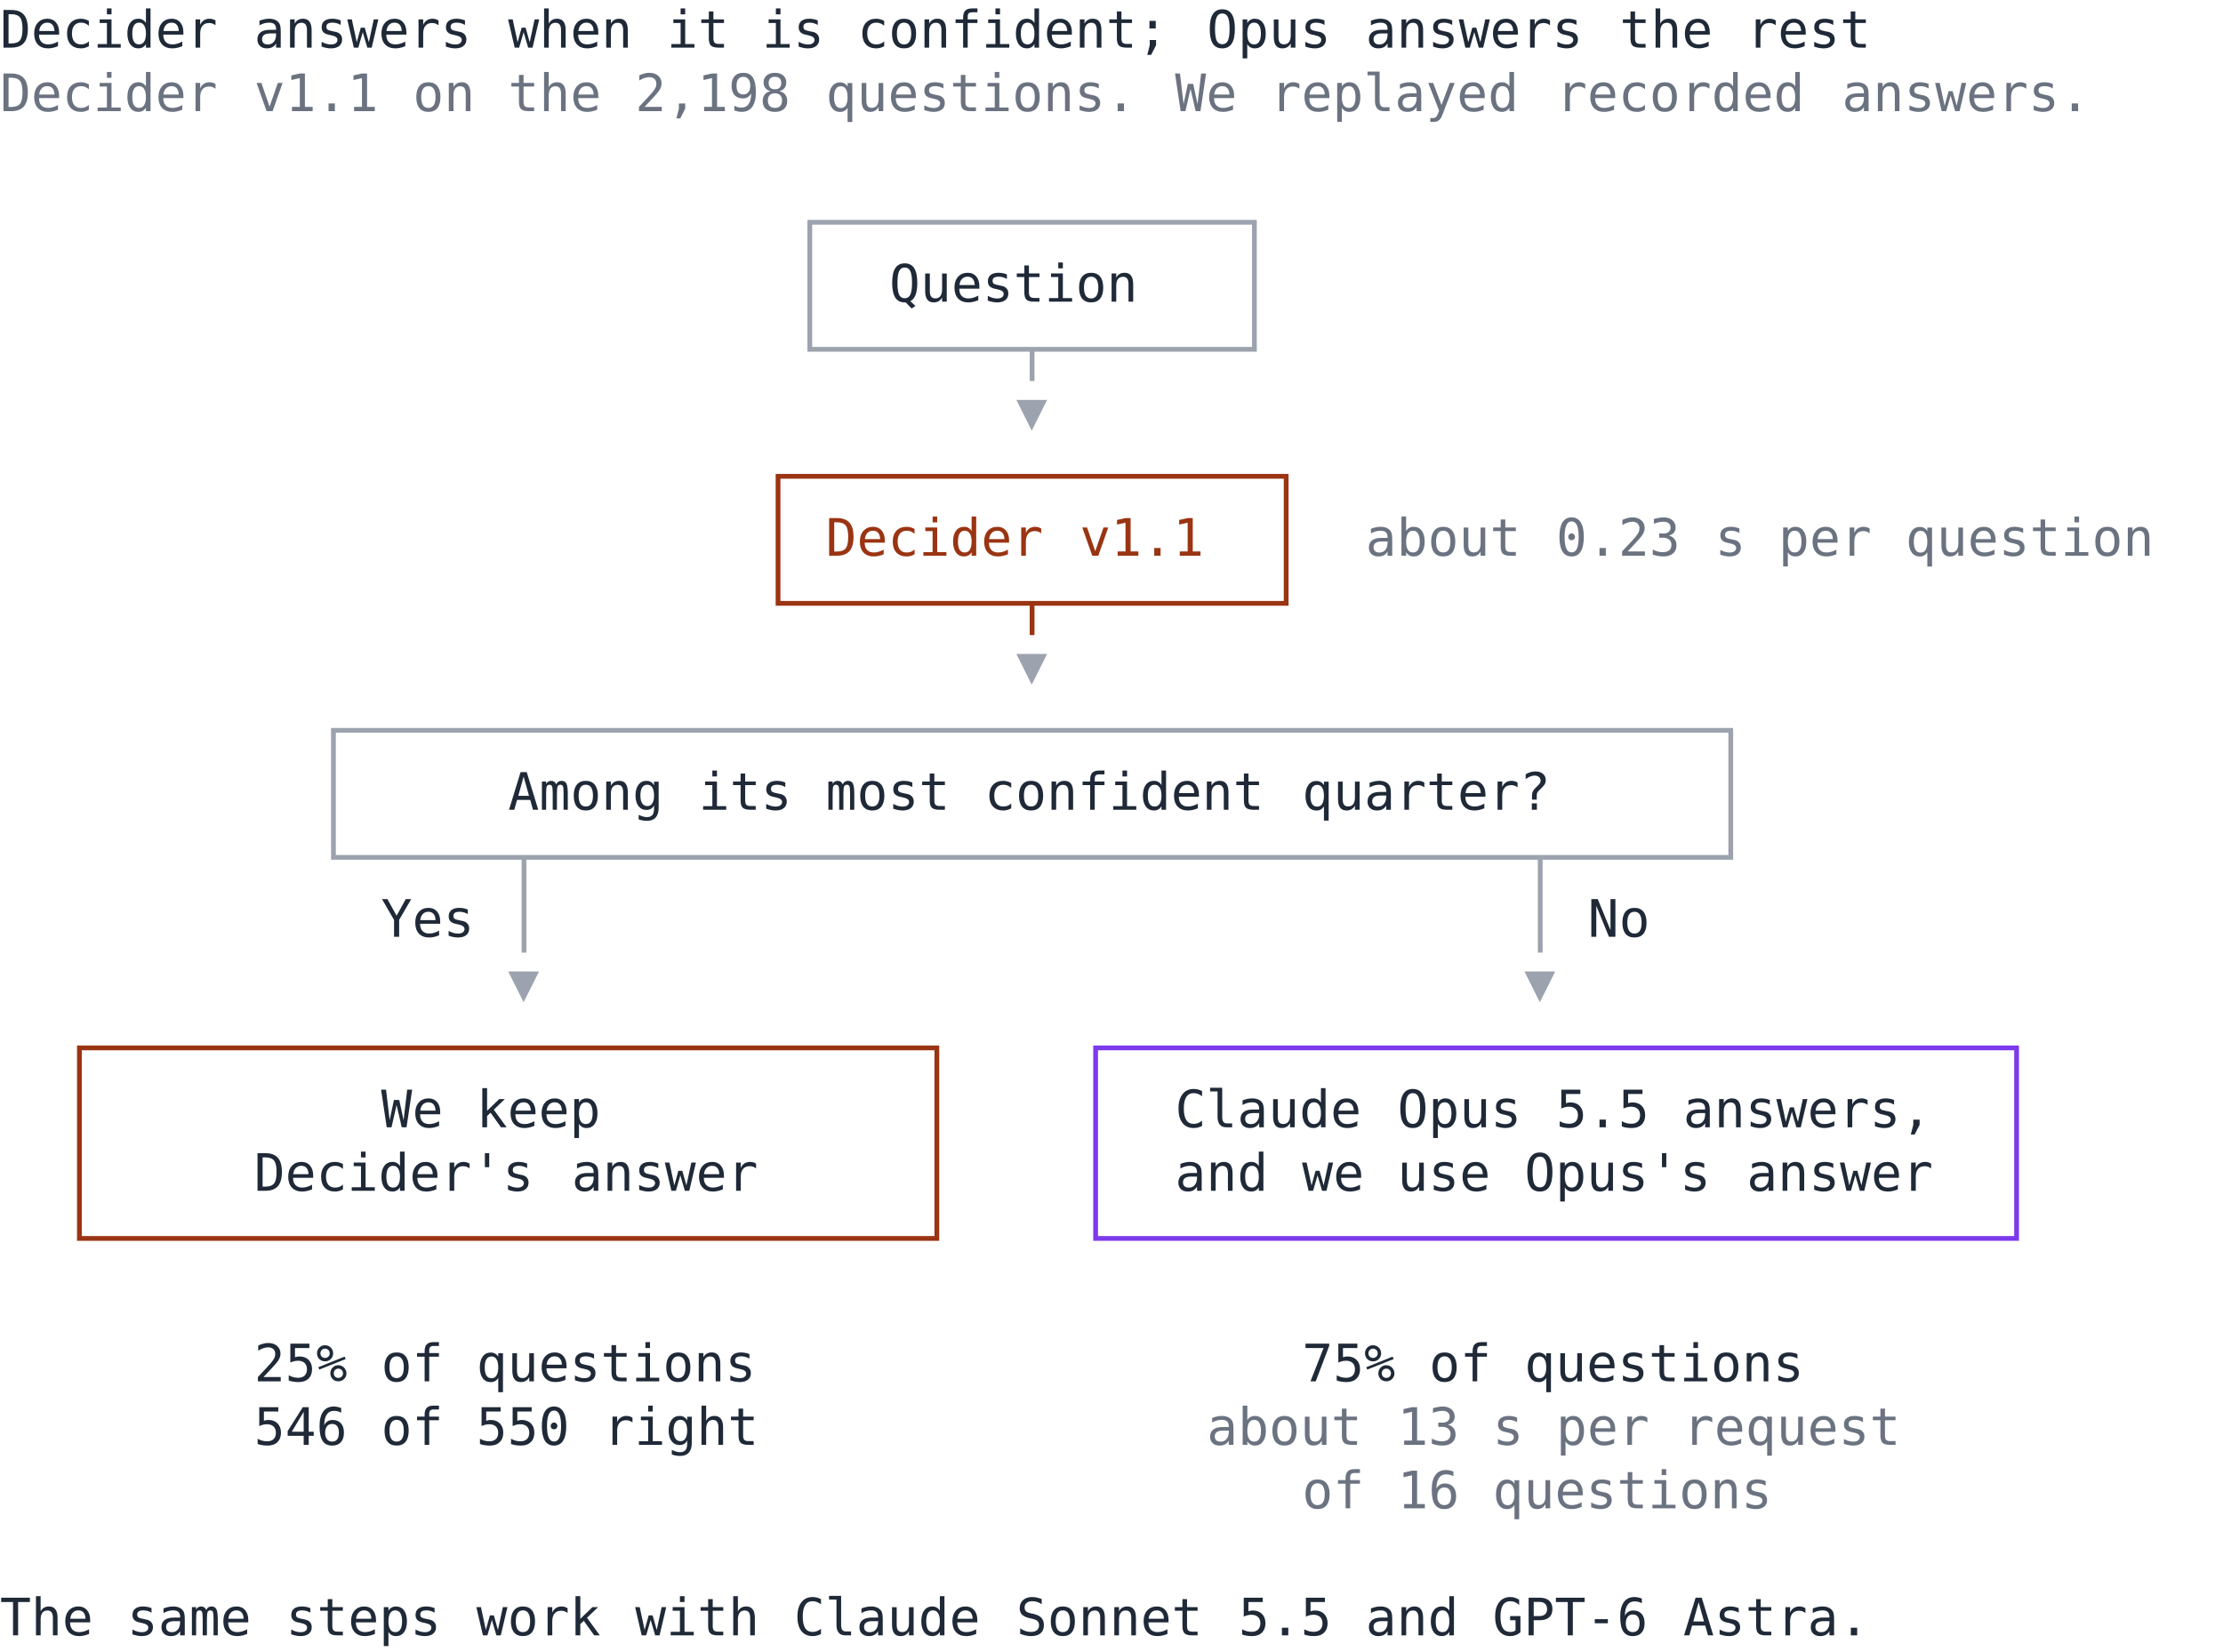
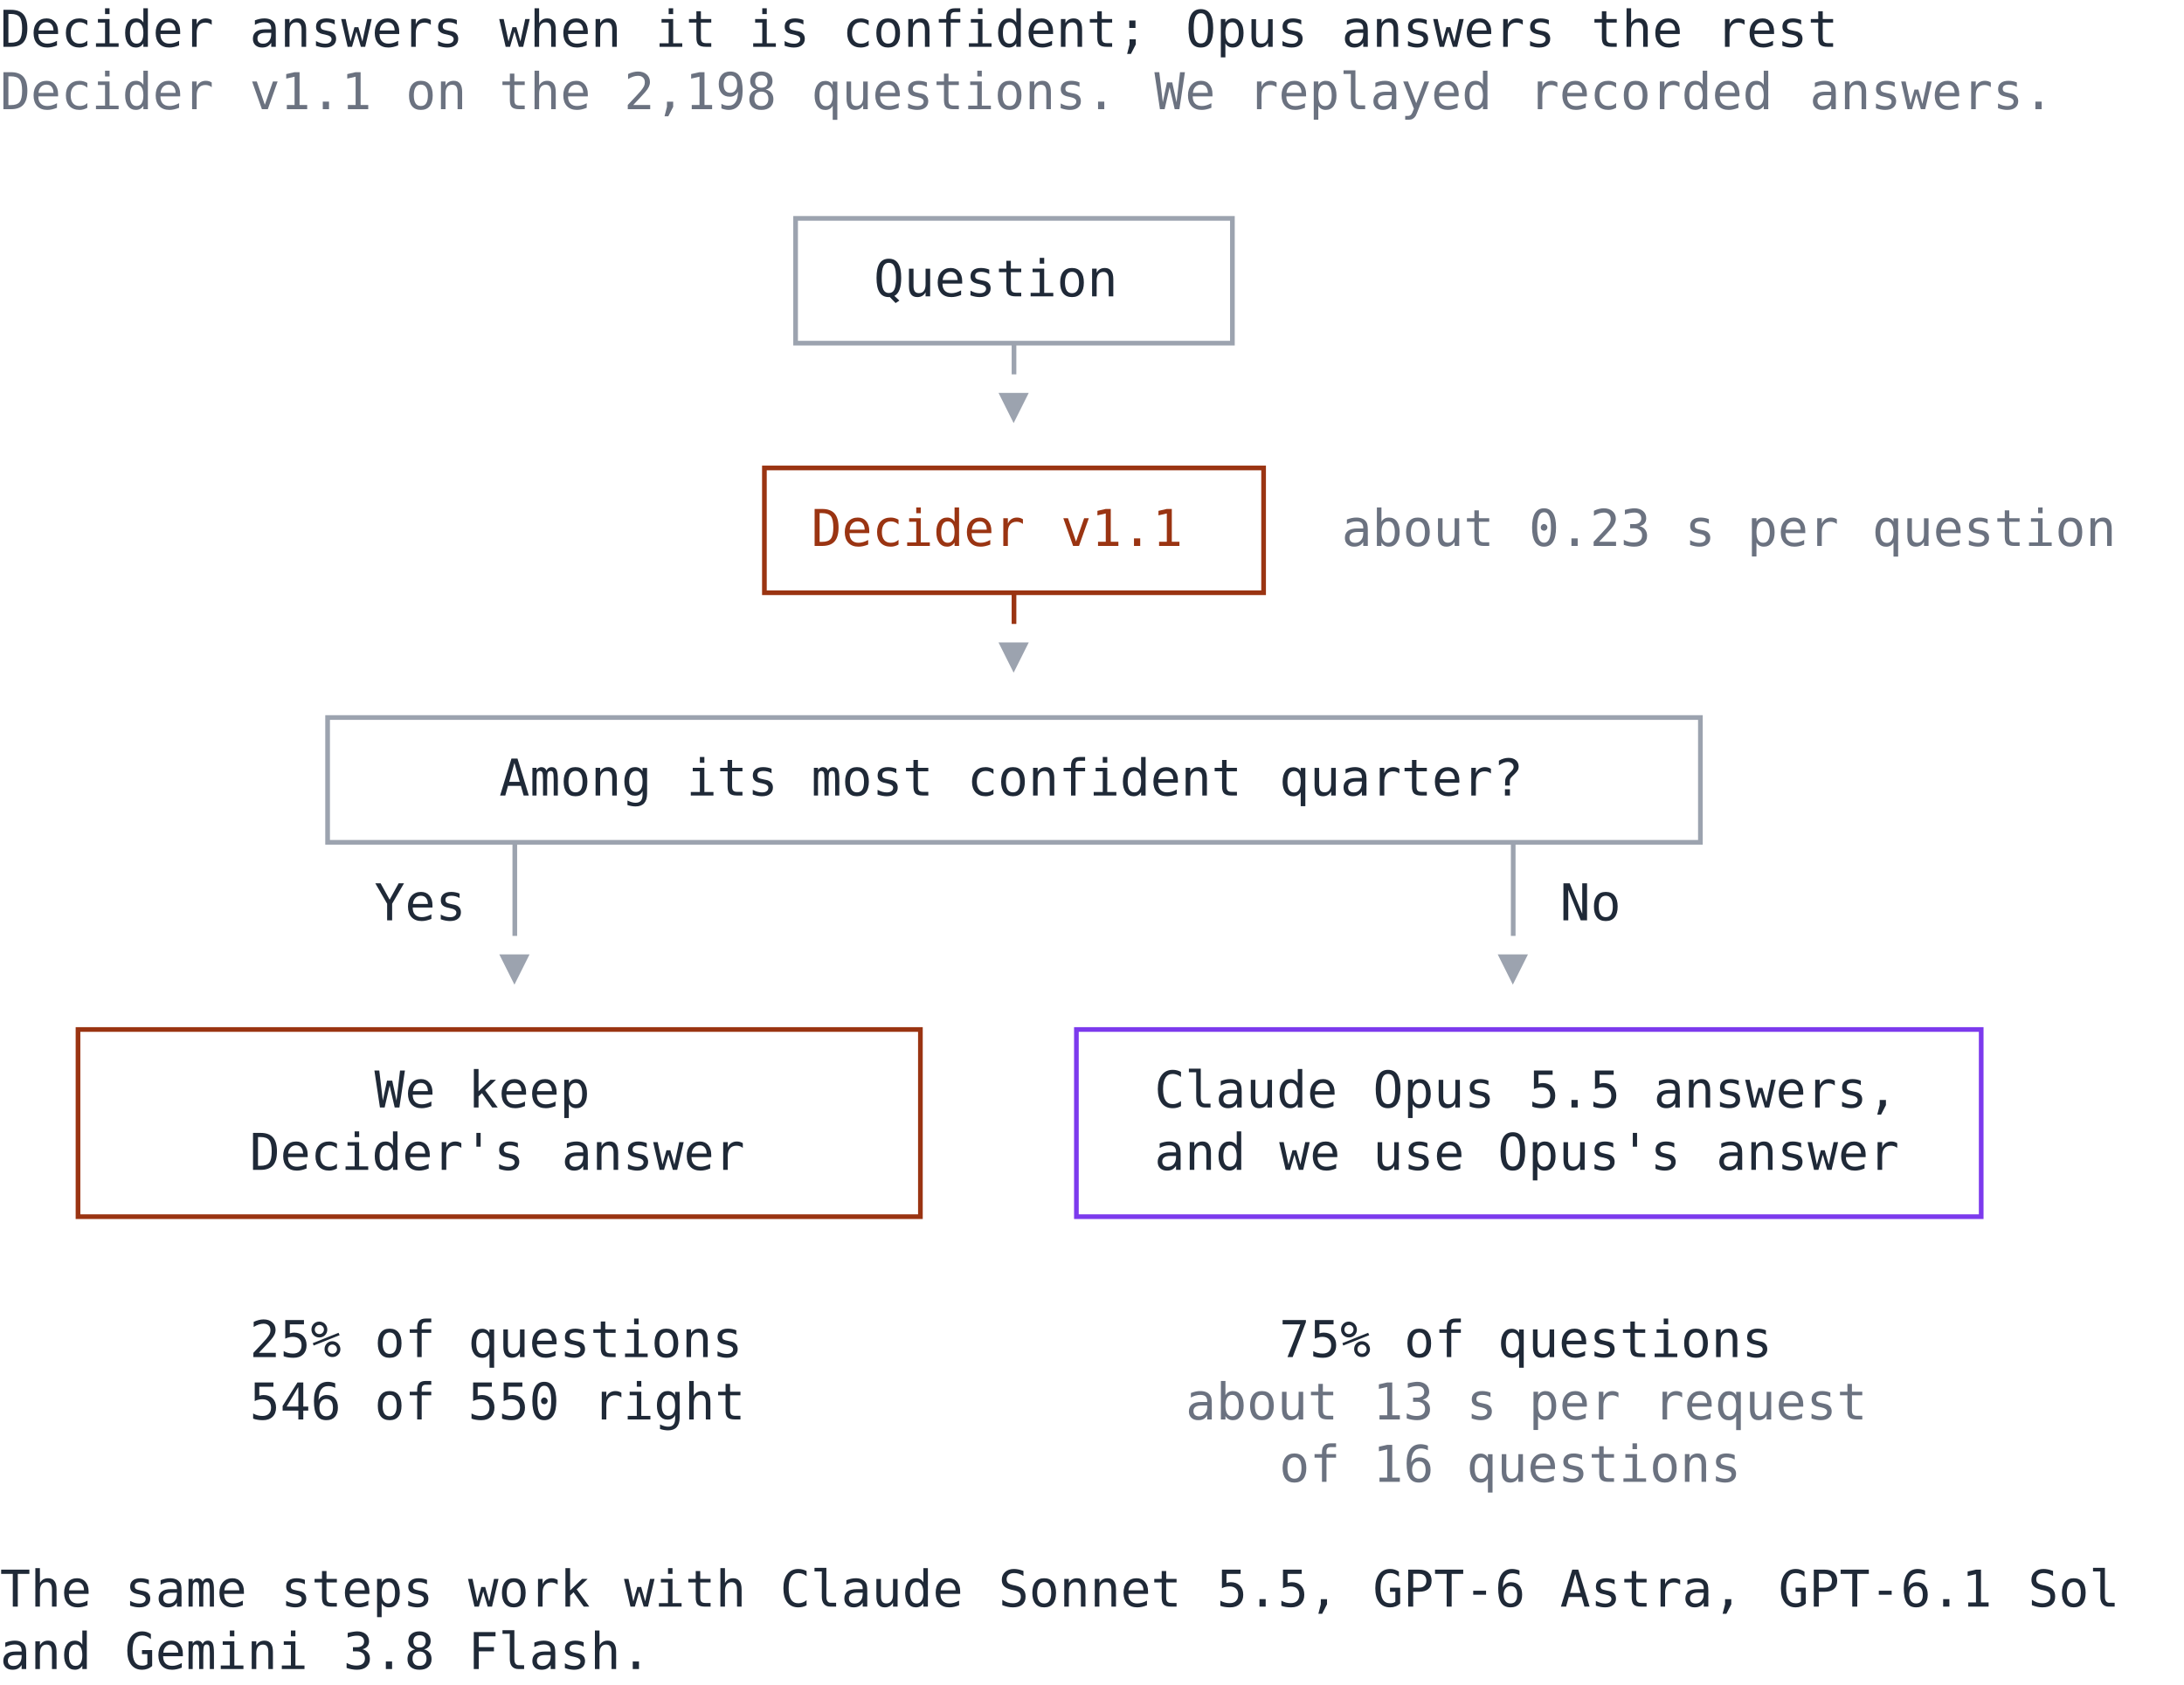
- <svg xmlns="http://www.w3.org/2000/svg" viewBox="0 0 560 416" width="560" height="416" role="img">
+ <svg xmlns="http://www.w3.org/2000/svg" viewBox="0 0 560 432" width="560" height="432" role="img">
  <style>text{font:13px ui-monospace,SFMono-Regular,Menlo,Consolas,"DejaVu Sans Mono",monospace;white-space:pre}</style>
  <path fill="#7c3aed" d="M275.4 263.4h1.2v8.6h-1.2zM275.4 263.4h4.6v1.2h-4.6zM280 263.4h4.6v1.2h-4.6zM283.4 263.4h4.6v1.2h-4.6zM288 263.4h4.6v1.2h-4.6zM291.4 263.4h4.6v1.2h-4.6zM296 263.4h4.6v1.2h-4.6zM299.4 263.4h4.6v1.2h-4.6zM304 263.4h4.6v1.2h-4.6zM307.4 263.4h4.6v1.2h-4.6zM312 263.4h4.6v1.2h-4.6zM315.4 263.4h4.6v1.2h-4.6zM320 263.4h4.6v1.2h-4.6zM323.4 263.4h4.6v1.2h-4.6zM328 263.4h4.6v1.2h-4.6zM331.4 263.4h4.6v1.2h-4.6zM336 263.4h4.6v1.2h-4.6zM339.4 263.4h4.6v1.2h-4.6zM344 263.4h4.6v1.2h-4.6zM347.4 263.4h4.6v1.2h-4.6zM352 263.4h4.6v1.2h-4.6zM355.4 263.4h4.6v1.2h-4.6zM360 263.4h4.6v1.2h-4.6zM363.4 263.4h4.6v1.2h-4.6zM368 263.4h4.6v1.2h-4.6zM371.4 263.4h4.6v1.2h-4.6zM376 263.4h4.6v1.2h-4.6zM379.4 263.4h4.6v1.2h-4.6zM384 263.4h4.6v1.2h-4.6zM387.4 263.4h4.6v1.2h-4.6zM392 263.4h4.6v1.2h-4.6zM395.4 263.4h4.6v1.2h-4.6zM400 263.4h4.6v1.2h-4.6zM403.4 263.4h4.6v1.2h-4.6zM408 263.4h4.6v1.2h-4.6zM411.4 263.4h4.6v1.2h-4.6zM416 263.4h4.6v1.2h-4.6zM419.4 263.4h4.6v1.2h-4.6zM424 263.4h4.6v1.2h-4.6zM427.4 263.4h4.6v1.2h-4.6zM432 263.4h4.6v1.2h-4.6zM435.4 263.4h4.6v1.2h-4.6zM440 263.4h4.6v1.2h-4.6zM443.4 263.4h4.6v1.2h-4.6zM448 263.4h4.6v1.2h-4.6zM451.4 263.4h4.6v1.2h-4.6zM456 263.4h4.6v1.2h-4.6zM459.4 263.4h4.6v1.2h-4.6zM464 263.4h4.6v1.2h-4.6zM467.4 263.4h4.6v1.2h-4.6zM472 263.4h4.6v1.2h-4.6zM475.4 263.4h4.6v1.2h-4.6zM480 263.4h4.6v1.2h-4.6zM483.4 263.4h4.6v1.2h-4.6zM488 263.4h4.6v1.2h-4.6zM491.4 263.4h4.6v1.2h-4.6zM496 263.4h4.6v1.2h-4.6zM499.4 263.4h4.6v1.2h-4.6zM507.4 263.4h1.2v8.6h-1.2zM504 263.4h4.6v1.2h-4.6zM275.4 272h1.2v8.6h-1.2zM275.4 279.4h1.2v8.6h-1.2zM507.4 272h1.2v8.6h-1.2zM507.4 279.4h1.2v8.6h-1.2zM275.4 288h1.2v8.6h-1.2zM275.4 295.4h1.2v8.6h-1.2zM507.4 288h1.2v8.6h-1.2zM507.4 295.4h1.2v8.6h-1.2zM275.4 304h1.2v8.6h-1.2zM275.4 311.4h4.6v1.2h-4.6zM280 311.4h4.6v1.2h-4.6zM283.4 311.4h4.6v1.2h-4.6zM288 311.4h4.6v1.2h-4.6zM291.4 311.4h4.6v1.2h-4.6zM296 311.4h4.6v1.2h-4.6zM299.4 311.4h4.6v1.2h-4.6zM304 311.4h4.6v1.2h-4.6zM307.4 311.4h4.6v1.2h-4.6zM312 311.4h4.6v1.2h-4.6zM315.4 311.4h4.6v1.2h-4.6zM320 311.4h4.6v1.2h-4.6zM323.4 311.4h4.6v1.2h-4.6zM328 311.4h4.6v1.2h-4.6zM331.4 311.4h4.6v1.2h-4.6zM336 311.4h4.6v1.2h-4.6zM339.4 311.4h4.6v1.2h-4.6zM344 311.4h4.6v1.2h-4.6zM347.4 311.4h4.6v1.2h-4.6zM352 311.4h4.6v1.2h-4.6zM355.4 311.4h4.6v1.2h-4.6zM360 311.4h4.6v1.2h-4.6zM363.4 311.4h4.6v1.2h-4.6zM368 311.4h4.6v1.2h-4.6zM371.4 311.4h4.6v1.2h-4.6zM376 311.4h4.6v1.2h-4.6zM379.4 311.4h4.6v1.2h-4.6zM384 311.4h4.6v1.2h-4.6zM387.4 311.4h4.6v1.2h-4.6zM392 311.4h4.6v1.2h-4.6zM395.4 311.4h4.6v1.2h-4.6zM400 311.4h4.6v1.2h-4.6zM403.4 311.4h4.6v1.2h-4.6zM408 311.4h4.6v1.2h-4.6zM411.4 311.4h4.6v1.2h-4.6zM416 311.4h4.6v1.2h-4.6zM419.4 311.4h4.6v1.2h-4.6zM424 311.4h4.6v1.2h-4.6zM427.4 311.4h4.6v1.2h-4.6zM432 311.4h4.6v1.2h-4.6zM435.4 311.4h4.6v1.2h-4.6zM440 311.4h4.6v1.2h-4.6zM443.4 311.4h4.6v1.2h-4.6zM448 311.4h4.6v1.2h-4.6zM451.4 311.4h4.6v1.2h-4.6zM456 311.4h4.6v1.2h-4.6zM459.4 311.4h4.6v1.2h-4.6zM464 311.4h4.6v1.2h-4.6zM467.4 311.4h4.6v1.2h-4.6zM472 311.4h4.6v1.2h-4.6zM475.4 311.4h4.6v1.2h-4.6zM480 311.4h4.6v1.2h-4.6zM483.4 311.4h4.6v1.2h-4.6zM488 311.4h4.6v1.2h-4.6zM491.4 311.4h4.6v1.2h-4.6zM496 311.4h4.6v1.2h-4.6zM499.4 311.4h4.6v1.2h-4.6zM507.4 304h1.2v8.6h-1.2zM504 311.4h4.6v1.2h-4.6z" />
  <path fill="#9a3412" d="M195.4 119.4h1.2v8.6h-1.2zM195.4 119.4h4.6v1.2h-4.6zM200 119.4h4.6v1.2h-4.6zM203.4 119.4h4.6v1.2h-4.6zM208 119.4h4.6v1.2h-4.6zM211.4 119.4h4.6v1.2h-4.6zM216 119.4h4.6v1.2h-4.6zM219.4 119.4h4.6v1.2h-4.6zM224 119.4h4.6v1.2h-4.6zM227.4 119.4h4.6v1.2h-4.6zM232 119.4h4.6v1.2h-4.6zM235.4 119.4h4.6v1.2h-4.6zM240 119.4h4.6v1.2h-4.6zM243.4 119.4h4.6v1.2h-4.6zM248 119.4h4.6v1.2h-4.6zM251.4 119.4h4.6v1.2h-4.6zM256 119.4h4.6v1.2h-4.6zM259.4 119.4h4.6v1.2h-4.6zM264 119.4h4.6v1.2h-4.6zM267.4 119.4h4.6v1.2h-4.6zM272 119.4h4.6v1.2h-4.6zM275.4 119.4h4.6v1.2h-4.6zM280 119.4h4.6v1.2h-4.6zM283.4 119.4h4.6v1.2h-4.6zM288 119.4h4.6v1.2h-4.6zM291.4 119.4h4.6v1.2h-4.6zM296 119.4h4.6v1.2h-4.6zM299.4 119.4h4.6v1.2h-4.6zM304 119.4h4.6v1.2h-4.6zM307.4 119.4h4.6v1.2h-4.6zM312 119.4h4.6v1.2h-4.6zM315.4 119.4h4.6v1.2h-4.6zM323.4 119.4h1.2v8.6h-1.2zM320 119.4h4.6v1.2h-4.6zM195.4 128h1.2v8.6h-1.2zM195.4 135.4h1.2v8.6h-1.2zM323.4 128h1.2v8.6h-1.2zM323.4 135.4h1.2v8.6h-1.2zM195.4 144h1.2v8.6h-1.2zM195.4 151.4h4.6v1.2h-4.6zM200 151.4h4.6v1.2h-4.6zM203.4 151.4h4.6v1.2h-4.6zM208 151.4h4.6v1.2h-4.6zM211.4 151.4h4.6v1.2h-4.6zM216 151.4h4.6v1.2h-4.6zM219.4 151.4h4.6v1.2h-4.6zM224 151.4h4.6v1.2h-4.6zM227.4 151.4h4.6v1.2h-4.6zM232 151.4h4.6v1.2h-4.6zM235.4 151.4h4.6v1.2h-4.6zM240 151.4h4.6v1.2h-4.6zM243.4 151.4h4.6v1.2h-4.6zM248 151.4h4.6v1.2h-4.6zM251.4 151.4h4.6v1.2h-4.6zM259.4 151.4h1.2v8.6h-1.2zM256 151.4h4.6v1.2h-4.6zM259.4 151.4h4.6v1.2h-4.6zM264 151.4h4.6v1.2h-4.6zM267.4 151.4h4.6v1.2h-4.6zM272 151.4h4.6v1.2h-4.6zM275.4 151.4h4.6v1.2h-4.6zM280 151.4h4.6v1.2h-4.6zM283.4 151.4h4.6v1.2h-4.6zM288 151.4h4.6v1.2h-4.6zM291.4 151.4h4.6v1.2h-4.6zM296 151.4h4.6v1.2h-4.6zM299.4 151.4h4.6v1.2h-4.6zM304 151.4h4.6v1.2h-4.6zM307.4 151.4h4.6v1.2h-4.6zM312 151.4h4.6v1.2h-4.6zM315.4 151.4h4.6v1.2h-4.6zM323.4 144h1.2v8.6h-1.2zM320 151.4h4.6v1.2h-4.6zM19.4 263.4h1.2v8.6h-1.2zM19.4 263.4h4.6v1.2h-4.6zM24 263.4h4.6v1.2h-4.6zM27.4 263.4h4.6v1.2h-4.6zM32 263.4h4.6v1.2h-4.6zM35.4 263.4h4.6v1.2h-4.6zM40 263.4h4.6v1.2h-4.6zM43.4 263.4h4.6v1.2h-4.6zM48 263.4h4.6v1.2h-4.6zM51.4 263.4h4.6v1.2h-4.6zM56 263.4h4.6v1.2h-4.6zM59.4 263.4h4.6v1.2h-4.6zM64 263.4h4.6v1.2h-4.6zM67.4 263.4h4.6v1.2h-4.6zM72 263.4h4.6v1.2h-4.6zM75.4 263.4h4.6v1.2h-4.6zM80 263.4h4.6v1.2h-4.6zM83.4 263.4h4.6v1.2h-4.6zM88 263.4h4.6v1.2h-4.6zM91.4 263.4h4.6v1.2h-4.6zM96 263.4h4.6v1.2h-4.6zM99.4 263.4h4.6v1.2h-4.6zM104 263.4h4.6v1.2h-4.6zM107.4 263.4h4.6v1.2h-4.6zM112 263.4h4.6v1.2h-4.6zM115.4 263.4h4.6v1.2h-4.6zM120 263.4h4.6v1.2h-4.6zM123.4 263.4h4.6v1.2h-4.6zM128 263.4h4.6v1.2h-4.6zM131.4 263.4h4.6v1.2h-4.6zM136 263.4h4.6v1.2h-4.6zM139.4 263.4h4.6v1.2h-4.6zM144 263.4h4.6v1.2h-4.6zM147.4 263.4h4.6v1.2h-4.6zM152 263.4h4.6v1.2h-4.6zM155.4 263.4h4.6v1.2h-4.6zM160 263.4h4.6v1.2h-4.6zM163.4 263.4h4.6v1.2h-4.6zM168 263.4h4.6v1.2h-4.6zM171.4 263.4h4.6v1.2h-4.6zM176 263.4h4.6v1.2h-4.6zM179.4 263.4h4.6v1.2h-4.6zM184 263.4h4.6v1.2h-4.6zM187.4 263.4h4.6v1.2h-4.6zM192 263.4h4.6v1.2h-4.6zM195.4 263.4h4.6v1.2h-4.6zM200 263.4h4.6v1.2h-4.6zM203.4 263.4h4.6v1.2h-4.6zM208 263.4h4.6v1.2h-4.6zM211.4 263.4h4.6v1.2h-4.6zM216 263.4h4.6v1.2h-4.6zM219.4 263.4h4.6v1.2h-4.6zM224 263.4h4.6v1.2h-4.6zM227.4 263.4h4.6v1.2h-4.6zM235.4 263.4h1.2v8.6h-1.2zM232 263.4h4.6v1.2h-4.6zM19.4 272h1.2v8.6h-1.2zM19.4 279.4h1.2v8.6h-1.2zM235.4 272h1.2v8.6h-1.2zM235.4 279.4h1.2v8.6h-1.2zM19.4 288h1.2v8.6h-1.2zM19.4 295.4h1.2v8.6h-1.2zM235.4 288h1.2v8.6h-1.2zM235.4 295.4h1.2v8.6h-1.2zM19.4 304h1.2v8.6h-1.2zM19.4 311.4h4.6v1.2h-4.6zM24 311.4h4.6v1.2h-4.6zM27.4 311.4h4.6v1.2h-4.6zM32 311.4h4.6v1.2h-4.6zM35.4 311.4h4.6v1.2h-4.6zM40 311.4h4.6v1.2h-4.6zM43.4 311.4h4.6v1.2h-4.6zM48 311.4h4.6v1.2h-4.6zM51.4 311.4h4.6v1.2h-4.6zM56 311.4h4.6v1.2h-4.6zM59.4 311.4h4.6v1.2h-4.6zM64 311.4h4.6v1.2h-4.6zM67.4 311.4h4.6v1.2h-4.6zM72 311.4h4.6v1.2h-4.6zM75.4 311.4h4.6v1.2h-4.6zM80 311.4h4.6v1.2h-4.6zM83.4 311.4h4.6v1.2h-4.6zM88 311.4h4.6v1.2h-4.6zM91.4 311.4h4.6v1.2h-4.6zM96 311.4h4.6v1.2h-4.6zM99.4 311.4h4.6v1.2h-4.6zM104 311.4h4.6v1.2h-4.6zM107.4 311.4h4.6v1.2h-4.6zM112 311.4h4.6v1.2h-4.6zM115.4 311.4h4.6v1.2h-4.6zM120 311.4h4.6v1.2h-4.6zM123.4 311.4h4.6v1.2h-4.6zM128 311.4h4.6v1.2h-4.6zM131.4 311.4h4.6v1.2h-4.6zM136 311.4h4.6v1.2h-4.6zM139.4 311.4h4.6v1.2h-4.6zM144 311.4h4.6v1.2h-4.6zM147.4 311.4h4.6v1.2h-4.6zM152 311.4h4.6v1.2h-4.6zM155.4 311.4h4.6v1.2h-4.6zM160 311.4h4.6v1.2h-4.6zM163.4 311.4h4.6v1.2h-4.6zM168 311.4h4.6v1.2h-4.6zM171.4 311.4h4.6v1.2h-4.6zM176 311.4h4.6v1.2h-4.6zM179.4 311.4h4.6v1.2h-4.6zM184 311.4h4.6v1.2h-4.6zM187.4 311.4h4.6v1.2h-4.6zM192 311.4h4.6v1.2h-4.6zM195.4 311.4h4.6v1.2h-4.6zM200 311.4h4.6v1.2h-4.6zM203.4 311.4h4.6v1.2h-4.6zM208 311.4h4.6v1.2h-4.6zM211.4 311.4h4.6v1.2h-4.6zM216 311.4h4.6v1.2h-4.6zM219.4 311.4h4.6v1.2h-4.6zM224 311.4h4.6v1.2h-4.6zM227.4 311.4h4.6v1.2h-4.6zM235.4 304h1.2v8.6h-1.2zM232 311.4h4.6v1.2h-4.6z" />
  <path fill="#9ca3af" d="M203.4 55.4h1.2v8.6h-1.2zM203.4 55.4h4.6v1.2h-4.6zM208 55.4h4.6v1.2h-4.6zM211.4 55.4h4.6v1.2h-4.6zM216 55.4h4.6v1.2h-4.6zM219.4 55.4h4.6v1.2h-4.6zM224 55.4h4.6v1.2h-4.6zM227.4 55.4h4.6v1.2h-4.6zM232 55.4h4.6v1.2h-4.6zM235.4 55.4h4.6v1.2h-4.6zM240 55.4h4.6v1.2h-4.6zM243.4 55.4h4.6v1.2h-4.6zM248 55.4h4.6v1.2h-4.6zM251.4 55.4h4.6v1.2h-4.6zM256 55.4h4.6v1.2h-4.6zM259.4 55.4h4.6v1.2h-4.6zM264 55.4h4.6v1.2h-4.6zM267.4 55.4h4.6v1.2h-4.6zM272 55.4h4.6v1.2h-4.6zM275.4 55.4h4.6v1.2h-4.6zM280 55.4h4.6v1.2h-4.6zM283.4 55.4h4.6v1.2h-4.6zM288 55.4h4.6v1.2h-4.6zM291.4 55.4h4.6v1.2h-4.6zM296 55.4h4.6v1.2h-4.6zM299.4 55.4h4.6v1.2h-4.6zM304 55.4h4.6v1.2h-4.6zM307.4 55.4h4.6v1.2h-4.6zM315.4 55.4h1.2v8.6h-1.2zM312 55.4h4.6v1.2h-4.6zM203.4 64h1.2v8.6h-1.2zM203.4 71.4h1.2v8.6h-1.2zM315.4 64h1.2v8.6h-1.2zM315.4 71.4h1.2v8.6h-1.2zM203.4 80h1.2v8.6h-1.2zM203.4 87.4h4.6v1.2h-4.6zM208 87.4h4.6v1.2h-4.6zM211.4 87.4h4.6v1.2h-4.6zM216 87.4h4.6v1.2h-4.6zM219.4 87.4h4.6v1.2h-4.6zM224 87.4h4.6v1.2h-4.6zM227.4 87.4h4.6v1.2h-4.6zM232 87.4h4.6v1.2h-4.6zM235.4 87.4h4.6v1.2h-4.6zM240 87.4h4.6v1.2h-4.6zM243.4 87.4h4.6v1.2h-4.6zM248 87.4h4.6v1.2h-4.6zM251.4 87.4h4.6v1.2h-4.6zM259.4 87.4h1.2v8.6h-1.2zM256 87.4h4.6v1.2h-4.6zM259.4 87.4h4.6v1.2h-4.6zM264 87.4h4.6v1.2h-4.6zM267.4 87.4h4.6v1.2h-4.6zM272 87.4h4.6v1.2h-4.6zM275.4 87.4h4.6v1.2h-4.6zM280 87.4h4.6v1.2h-4.6zM283.4 87.4h4.6v1.2h-4.6zM288 87.4h4.6v1.2h-4.6zM291.4 87.4h4.6v1.2h-4.6zM296 87.4h4.6v1.2h-4.6zM299.4 87.4h4.6v1.2h-4.6zM304 87.4h4.6v1.2h-4.6zM307.4 87.4h4.6v1.2h-4.6zM315.4 80h1.2v8.6h-1.2zM312 87.4h4.6v1.2h-4.6zM83.4 183.4h1.2v8.6h-1.2zM83.4 183.4h4.6v1.2h-4.6zM88 183.4h4.6v1.2h-4.6zM91.4 183.4h4.6v1.2h-4.6zM96 183.4h4.6v1.2h-4.6zM99.4 183.4h4.6v1.2h-4.6zM104 183.4h4.6v1.2h-4.6zM107.4 183.4h4.6v1.2h-4.6zM112 183.4h4.6v1.2h-4.6zM115.4 183.4h4.6v1.2h-4.6zM120 183.4h4.6v1.2h-4.6zM123.4 183.4h4.6v1.2h-4.6zM128 183.4h4.6v1.2h-4.6zM131.4 183.4h4.6v1.2h-4.6zM136 183.4h4.6v1.2h-4.6zM139.4 183.4h4.6v1.2h-4.6zM144 183.4h4.6v1.2h-4.6zM147.4 183.4h4.6v1.2h-4.6zM152 183.4h4.6v1.2h-4.6zM155.4 183.4h4.6v1.2h-4.6zM160 183.4h4.6v1.2h-4.6zM163.4 183.4h4.6v1.2h-4.6zM168 183.4h4.6v1.2h-4.6zM171.4 183.4h4.6v1.2h-4.6zM176 183.4h4.6v1.2h-4.6zM179.4 183.4h4.6v1.2h-4.6zM184 183.4h4.6v1.2h-4.6zM187.4 183.4h4.6v1.2h-4.6zM192 183.4h4.6v1.2h-4.6zM195.4 183.4h4.6v1.2h-4.6zM200 183.4h4.6v1.2h-4.6zM203.4 183.4h4.6v1.2h-4.6zM208 183.4h4.6v1.2h-4.6zM211.4 183.4h4.6v1.2h-4.6zM216 183.4h4.6v1.2h-4.6zM219.4 183.4h4.6v1.2h-4.6zM224 183.4h4.6v1.2h-4.6zM227.4 183.4h4.6v1.2h-4.6zM232 183.4h4.6v1.2h-4.6zM235.4 183.4h4.6v1.2h-4.6zM240 183.4h4.6v1.2h-4.6zM243.4 183.4h4.6v1.2h-4.6zM248 183.4h4.6v1.2h-4.6zM251.4 183.4h4.6v1.2h-4.6zM256 183.4h4.6v1.2h-4.6zM259.4 183.4h4.6v1.2h-4.6zM264 183.4h4.6v1.2h-4.6zM267.4 183.4h4.6v1.2h-4.6zM272 183.4h4.6v1.2h-4.6zM275.4 183.4h4.6v1.2h-4.6zM280 183.4h4.6v1.2h-4.6zM283.4 183.4h4.6v1.2h-4.6zM288 183.4h4.6v1.2h-4.6zM291.4 183.4h4.6v1.2h-4.6zM296 183.4h4.6v1.2h-4.6zM299.4 183.4h4.6v1.2h-4.6zM304 183.4h4.6v1.2h-4.6zM307.4 183.4h4.6v1.2h-4.6zM312 183.4h4.6v1.2h-4.6zM315.4 183.4h4.6v1.2h-4.6zM320 183.4h4.6v1.2h-4.6zM323.4 183.4h4.6v1.2h-4.6zM328 183.4h4.6v1.2h-4.6zM331.4 183.4h4.6v1.2h-4.6zM336 183.4h4.6v1.2h-4.6zM339.4 183.4h4.6v1.2h-4.6zM344 183.4h4.6v1.2h-4.6zM347.4 183.4h4.6v1.2h-4.6zM352 183.4h4.6v1.2h-4.6zM355.4 183.4h4.6v1.2h-4.6zM360 183.4h4.6v1.2h-4.6zM363.4 183.4h4.6v1.2h-4.6zM368 183.4h4.6v1.2h-4.6zM371.4 183.4h4.6v1.2h-4.6zM376 183.4h4.6v1.2h-4.6zM379.4 183.4h4.6v1.2h-4.6zM384 183.4h4.6v1.2h-4.6zM387.4 183.4h4.6v1.2h-4.6zM392 183.4h4.6v1.2h-4.6zM395.4 183.4h4.6v1.2h-4.6zM400 183.4h4.6v1.2h-4.6zM403.4 183.4h4.6v1.2h-4.6zM408 183.4h4.6v1.2h-4.6zM411.4 183.4h4.6v1.2h-4.6zM416 183.4h4.6v1.2h-4.6zM419.4 183.4h4.6v1.2h-4.6zM424 183.4h4.6v1.2h-4.6zM427.4 183.4h4.6v1.2h-4.6zM435.4 183.4h1.2v8.6h-1.2zM432 183.4h4.6v1.2h-4.6zM83.4 192h1.2v8.6h-1.2zM83.4 199.4h1.2v8.6h-1.2zM435.4 192h1.2v8.6h-1.2zM435.4 199.4h1.2v8.6h-1.2zM83.4 208h1.2v8.6h-1.2zM83.4 215.4h4.6v1.2h-4.6zM88 215.4h4.6v1.2h-4.6zM91.4 215.4h4.6v1.2h-4.6zM96 215.4h4.6v1.2h-4.6zM99.4 215.4h4.6v1.2h-4.6zM104 215.4h4.6v1.2h-4.6zM107.4 215.4h4.6v1.2h-4.6zM112 215.4h4.6v1.2h-4.6zM115.4 215.4h4.6v1.2h-4.6zM120 215.4h4.6v1.2h-4.6zM123.4 215.4h4.6v1.2h-4.6zM131.4 215.4h1.2v8.6h-1.2zM128 215.4h4.6v1.2h-4.6zM131.4 215.4h4.6v1.2h-4.6zM136 215.4h4.6v1.2h-4.6zM139.4 215.4h4.6v1.2h-4.6zM144 215.4h4.6v1.2h-4.6zM147.4 215.4h4.6v1.2h-4.6zM152 215.4h4.6v1.2h-4.6zM155.4 215.4h4.6v1.2h-4.6zM160 215.4h4.6v1.2h-4.6zM163.4 215.4h4.6v1.2h-4.6zM168 215.4h4.6v1.2h-4.6zM171.4 215.4h4.6v1.2h-4.6zM176 215.4h4.6v1.2h-4.6zM179.4 215.4h4.6v1.2h-4.6zM184 215.4h4.6v1.2h-4.6zM187.4 215.4h4.6v1.2h-4.6zM192 215.4h4.6v1.2h-4.6zM195.4 215.4h4.6v1.2h-4.6zM200 215.4h4.6v1.2h-4.6zM203.4 215.4h4.6v1.2h-4.6zM208 215.4h4.6v1.2h-4.6zM211.4 215.4h4.6v1.2h-4.6zM216 215.4h4.6v1.2h-4.6zM219.4 215.4h4.6v1.2h-4.6zM224 215.4h4.6v1.2h-4.6zM227.4 215.4h4.6v1.2h-4.6zM232 215.4h4.6v1.2h-4.6zM235.4 215.4h4.6v1.2h-4.6zM240 215.4h4.6v1.2h-4.6zM243.4 215.4h4.6v1.2h-4.6zM248 215.4h4.6v1.2h-4.6zM251.4 215.4h4.6v1.2h-4.6zM256 215.4h4.6v1.2h-4.6zM259.4 215.4h4.6v1.2h-4.6zM264 215.4h4.6v1.2h-4.6zM267.4 215.4h4.6v1.2h-4.6zM272 215.4h4.6v1.2h-4.6zM275.4 215.4h4.6v1.2h-4.6zM280 215.4h4.6v1.2h-4.6zM283.4 215.4h4.6v1.2h-4.6zM288 215.4h4.6v1.2h-4.6zM291.4 215.4h4.6v1.2h-4.6zM296 215.4h4.6v1.2h-4.6zM299.4 215.4h4.6v1.2h-4.6zM304 215.4h4.6v1.2h-4.6zM307.4 215.4h4.6v1.2h-4.6zM312 215.4h4.6v1.2h-4.6zM315.4 215.4h4.6v1.2h-4.6zM320 215.4h4.6v1.2h-4.6zM323.4 215.4h4.6v1.2h-4.6zM328 215.4h4.6v1.2h-4.6zM331.4 215.4h4.6v1.2h-4.6zM336 215.4h4.6v1.2h-4.6zM339.4 215.4h4.6v1.2h-4.6zM344 215.4h4.6v1.2h-4.6zM347.4 215.4h4.6v1.2h-4.6zM352 215.4h4.6v1.2h-4.6zM355.4 215.4h4.6v1.2h-4.6zM360 215.4h4.6v1.2h-4.6zM363.4 215.4h4.6v1.2h-4.6zM368 215.4h4.6v1.2h-4.6zM371.4 215.4h4.6v1.2h-4.6zM376 215.4h4.6v1.2h-4.6zM379.4 215.4h4.6v1.2h-4.6zM387.4 215.4h1.2v8.6h-1.2zM384 215.4h4.6v1.2h-4.6zM387.4 215.4h4.6v1.2h-4.6zM392 215.4h4.6v1.2h-4.6zM395.4 215.4h4.6v1.2h-4.6zM400 215.4h4.6v1.2h-4.6zM403.4 215.4h4.6v1.2h-4.6zM408 215.4h4.6v1.2h-4.6zM411.4 215.4h4.6v1.2h-4.6zM416 215.4h4.6v1.2h-4.6zM419.4 215.4h4.6v1.2h-4.6zM424 215.4h4.6v1.2h-4.6zM427.4 215.4h4.6v1.2h-4.6zM435.4 208h1.2v8.6h-1.2zM432 215.4h4.6v1.2h-4.6zM131.4 224h1.2v8.6h-1.2zM131.4 231.4h1.2v8.6h-1.2zM387.4 224h1.2v8.6h-1.2zM387.4 231.4h1.2v8.6h-1.2z" />
  <text x="0 8 16 24 32 40 48" y="12" fill="#1f2937" font-weight="600">Decider</text>
  <text x="64 72 80 88 96 104 112" y="12" fill="#1f2937" font-weight="600">answers</text>
  <text x="128 136 144 152" y="12" fill="#1f2937" font-weight="600">when</text>
  <text x="168 176" y="12" fill="#1f2937" font-weight="600">it</text>
  <text x="192 200" y="12" fill="#1f2937" font-weight="600">is</text>
  <text x="216 224 232 240 248 256 264 272 280 288" y="12" fill="#1f2937" font-weight="600">confident;</text>
  <text x="304 312 320 328" y="12" fill="#1f2937" font-weight="600">Opus</text>
  <text x="344 352 360 368 376 384 392" y="12" fill="#1f2937" font-weight="600">answers</text>
  <text x="408 416 424" y="12" fill="#1f2937" font-weight="600">the</text>
  <text x="440 448 456 464" y="12" fill="#1f2937" font-weight="600">rest</text>
  <text x="0 8 16 24 32 40 48" y="28" fill="#6b7280">Decider</text>
  <text x="64 72 80 88" y="28" fill="#6b7280">v1.1</text>
  <text x="104 112" y="28" fill="#6b7280">on</text>
  <text x="128 136 144" y="28" fill="#6b7280">the</text>
  <text x="160 168 176 184 192" y="28" fill="#6b7280">2,198</text>
  <text x="208 216 224 232 240 248 256 264 272 280" y="28" fill="#6b7280">questions.</text>
  <text x="296 304" y="28" fill="#6b7280">We</text>
  <text x="320 328 336 344 352 360 368 376" y="28" fill="#6b7280">replayed</text>
  <text x="392 400 408 416 424 432 440 448" y="28" fill="#6b7280">recorded</text>
  <text x="464 472 480 488 496 504 512 520" y="28" fill="#6b7280">answers.</text>
  <text x="224 232 240 248 256 264 272 280" y="76" fill="#1f2937">Question</text>
  <text x="256" y="108" fill="#9ca3af">▼</text>
  <text x="208 216 224 232 240 248 256" y="140" fill="#9a3412" font-weight="600">Decider</text>
  <text x="272 280 288 296" y="140" fill="#9a3412" font-weight="600">v1.1</text>
  <text x="344 352 360 368 376" y="140" fill="#6b7280">about</text>
  <text x="392 400 408 416" y="140" fill="#6b7280">0.23</text>
  <text x="432" y="140" fill="#6b7280">s</text>
  <text x="448 456 464" y="140" fill="#6b7280">per</text>
  <text x="480 488 496 504 512 520 528 536" y="140" fill="#6b7280">question</text>
  <text x="256" y="172" fill="#9ca3af">▼</text>
  <text x="128 136 144 152 160" y="204" fill="#1f2937" font-weight="600">Among</text>
  <text x="176 184 192" y="204" fill="#1f2937" font-weight="600">its</text>
  <text x="208 216 224 232" y="204" fill="#1f2937" font-weight="600">most</text>
  <text x="248 256 264 272 280 288 296 304 312" y="204" fill="#1f2937" font-weight="600">confident</text>
  <text x="328 336 344 352 360 368 376 384" y="204" fill="#1f2937" font-weight="600">quarter?</text>
  <text x="96 104 112" y="236" fill="#1f2937" font-weight="600">Yes</text>
  <text x="400 408" y="236" fill="#1f2937" font-weight="600">No</text>
  <text x="128" y="252" fill="#9ca3af">▼</text>
  <text x="384" y="252" fill="#9ca3af">▼</text>
  <text x="96 104" y="284" fill="#1f2937">We</text>
  <text x="120 128 136 144" y="284" fill="#1f2937">keep</text>
  <text x="296 304 312 320 328 336" y="284" fill="#1f2937">Claude</text>
  <text x="352 360 368 376" y="284" fill="#1f2937">Opus</text>
  <text x="392 400 408" y="284" fill="#1f2937">5.5</text>
  <text x="424 432 440 448 456 464 472 480" y="284" fill="#1f2937">answers,</text>
  <text x="64 72 80 88 96 104 112 120 128" y="300" fill="#1f2937">Decider's</text>
  <text x="144 152 160 168 176 184" y="300" fill="#1f2937">answer</text>
  <text x="296 304 312" y="300" fill="#1f2937">and</text>
  <text x="328 336" y="300" fill="#1f2937">we</text>
  <text x="352 360 368" y="300" fill="#1f2937">use</text>
  <text x="384 392 400 408 416 424" y="300" fill="#1f2937">Opus's</text>
  <text x="440 448 456 464 472 480" y="300" fill="#1f2937">answer</text>
  <text x="64 72 80" y="348" fill="#1f2937" font-weight="600">25%</text>
  <text x="96 104" y="348" fill="#1f2937" font-weight="600">of</text>
  <text x="120 128 136 144 152 160 168 176 184" y="348" fill="#1f2937" font-weight="600">questions</text>
  <text x="328 336 344" y="348" fill="#1f2937" font-weight="600">75%</text>
  <text x="360 368" y="348" fill="#1f2937" font-weight="600">of</text>
  <text x="384 392 400 408 416 424 432 440 448" y="348" fill="#1f2937" font-weight="600">questions</text>
  <text x="64 72 80" y="364" fill="#1f2937">546</text>
  <text x="96 104" y="364" fill="#1f2937">of</text>
  <text x="120 128 136" y="364" fill="#1f2937">550</text>
  <text x="152 160 168 176 184" y="364" fill="#1f2937">right</text>
  <text x="304 312 320 328 336" y="364" fill="#6b7280">about</text>
  <text x="352 360" y="364" fill="#6b7280">13</text>
  <text x="376" y="364" fill="#6b7280">s</text>
  <text x="392 400 408" y="364" fill="#6b7280">per</text>
  <text x="424 432 440 448 456 464 472" y="364" fill="#6b7280">request</text>
  <text x="328 336" y="380" fill="#6b7280">of</text>
  <text x="352 360" y="380" fill="#6b7280">16</text>
  <text x="376 384 392 400 408 416 424 432 440" y="380" fill="#6b7280">questions</text>
  <text x="0 8 16" y="412" fill="#1f2937">The</text>
  <text x="32 40 48 56" y="412" fill="#1f2937">same</text>
  <text x="72 80 88 96 104" y="412" fill="#1f2937">steps</text>
  <text x="120 128 136 144" y="412" fill="#1f2937">work</text>
  <text x="160 168 176 184" y="412" fill="#1f2937">with</text>
  <text x="200 208 216 224 232 240" y="412" fill="#1f2937">Claude</text>
  <text x="256 264 272 280 288 296" y="412" fill="#1f2937">Sonnet</text>
-   <text x="312 320 328" y="412" fill="#1f2937">5.5</text>
-   <text x="344 352 360" y="412" fill="#1f2937">and</text>
-   <text x="376 384 392 400 408" y="412" fill="#1f2937">GPT-6</text>
-   <text x="424 432 440 448 456 464" y="412" fill="#1f2937">Astra.</text>
+   <text x="312 320 328 336" y="412" fill="#1f2937">5.5,</text>
+   <text x="352 360 368 376 384" y="412" fill="#1f2937">GPT-6</text>
+   <text x="400 408 416 424 432 440" y="412" fill="#1f2937">Astra,</text>
+   <text x="456 464 472 480 488 496 504" y="412" fill="#1f2937">GPT-6.1</text>
+   <text x="520 528 536" y="412" fill="#1f2937">Sol</text>
+   <text x="0 8 16" y="428" fill="#1f2937">and</text>
+   <text x="32 40 48 56 64 72" y="428" fill="#1f2937">Gemini</text>
+   <text x="88 96 104" y="428" fill="#1f2937">3.8</text>
+   <text x="120 128 136 144 152 160" y="428" fill="#1f2937">Flash.</text>
</svg>
